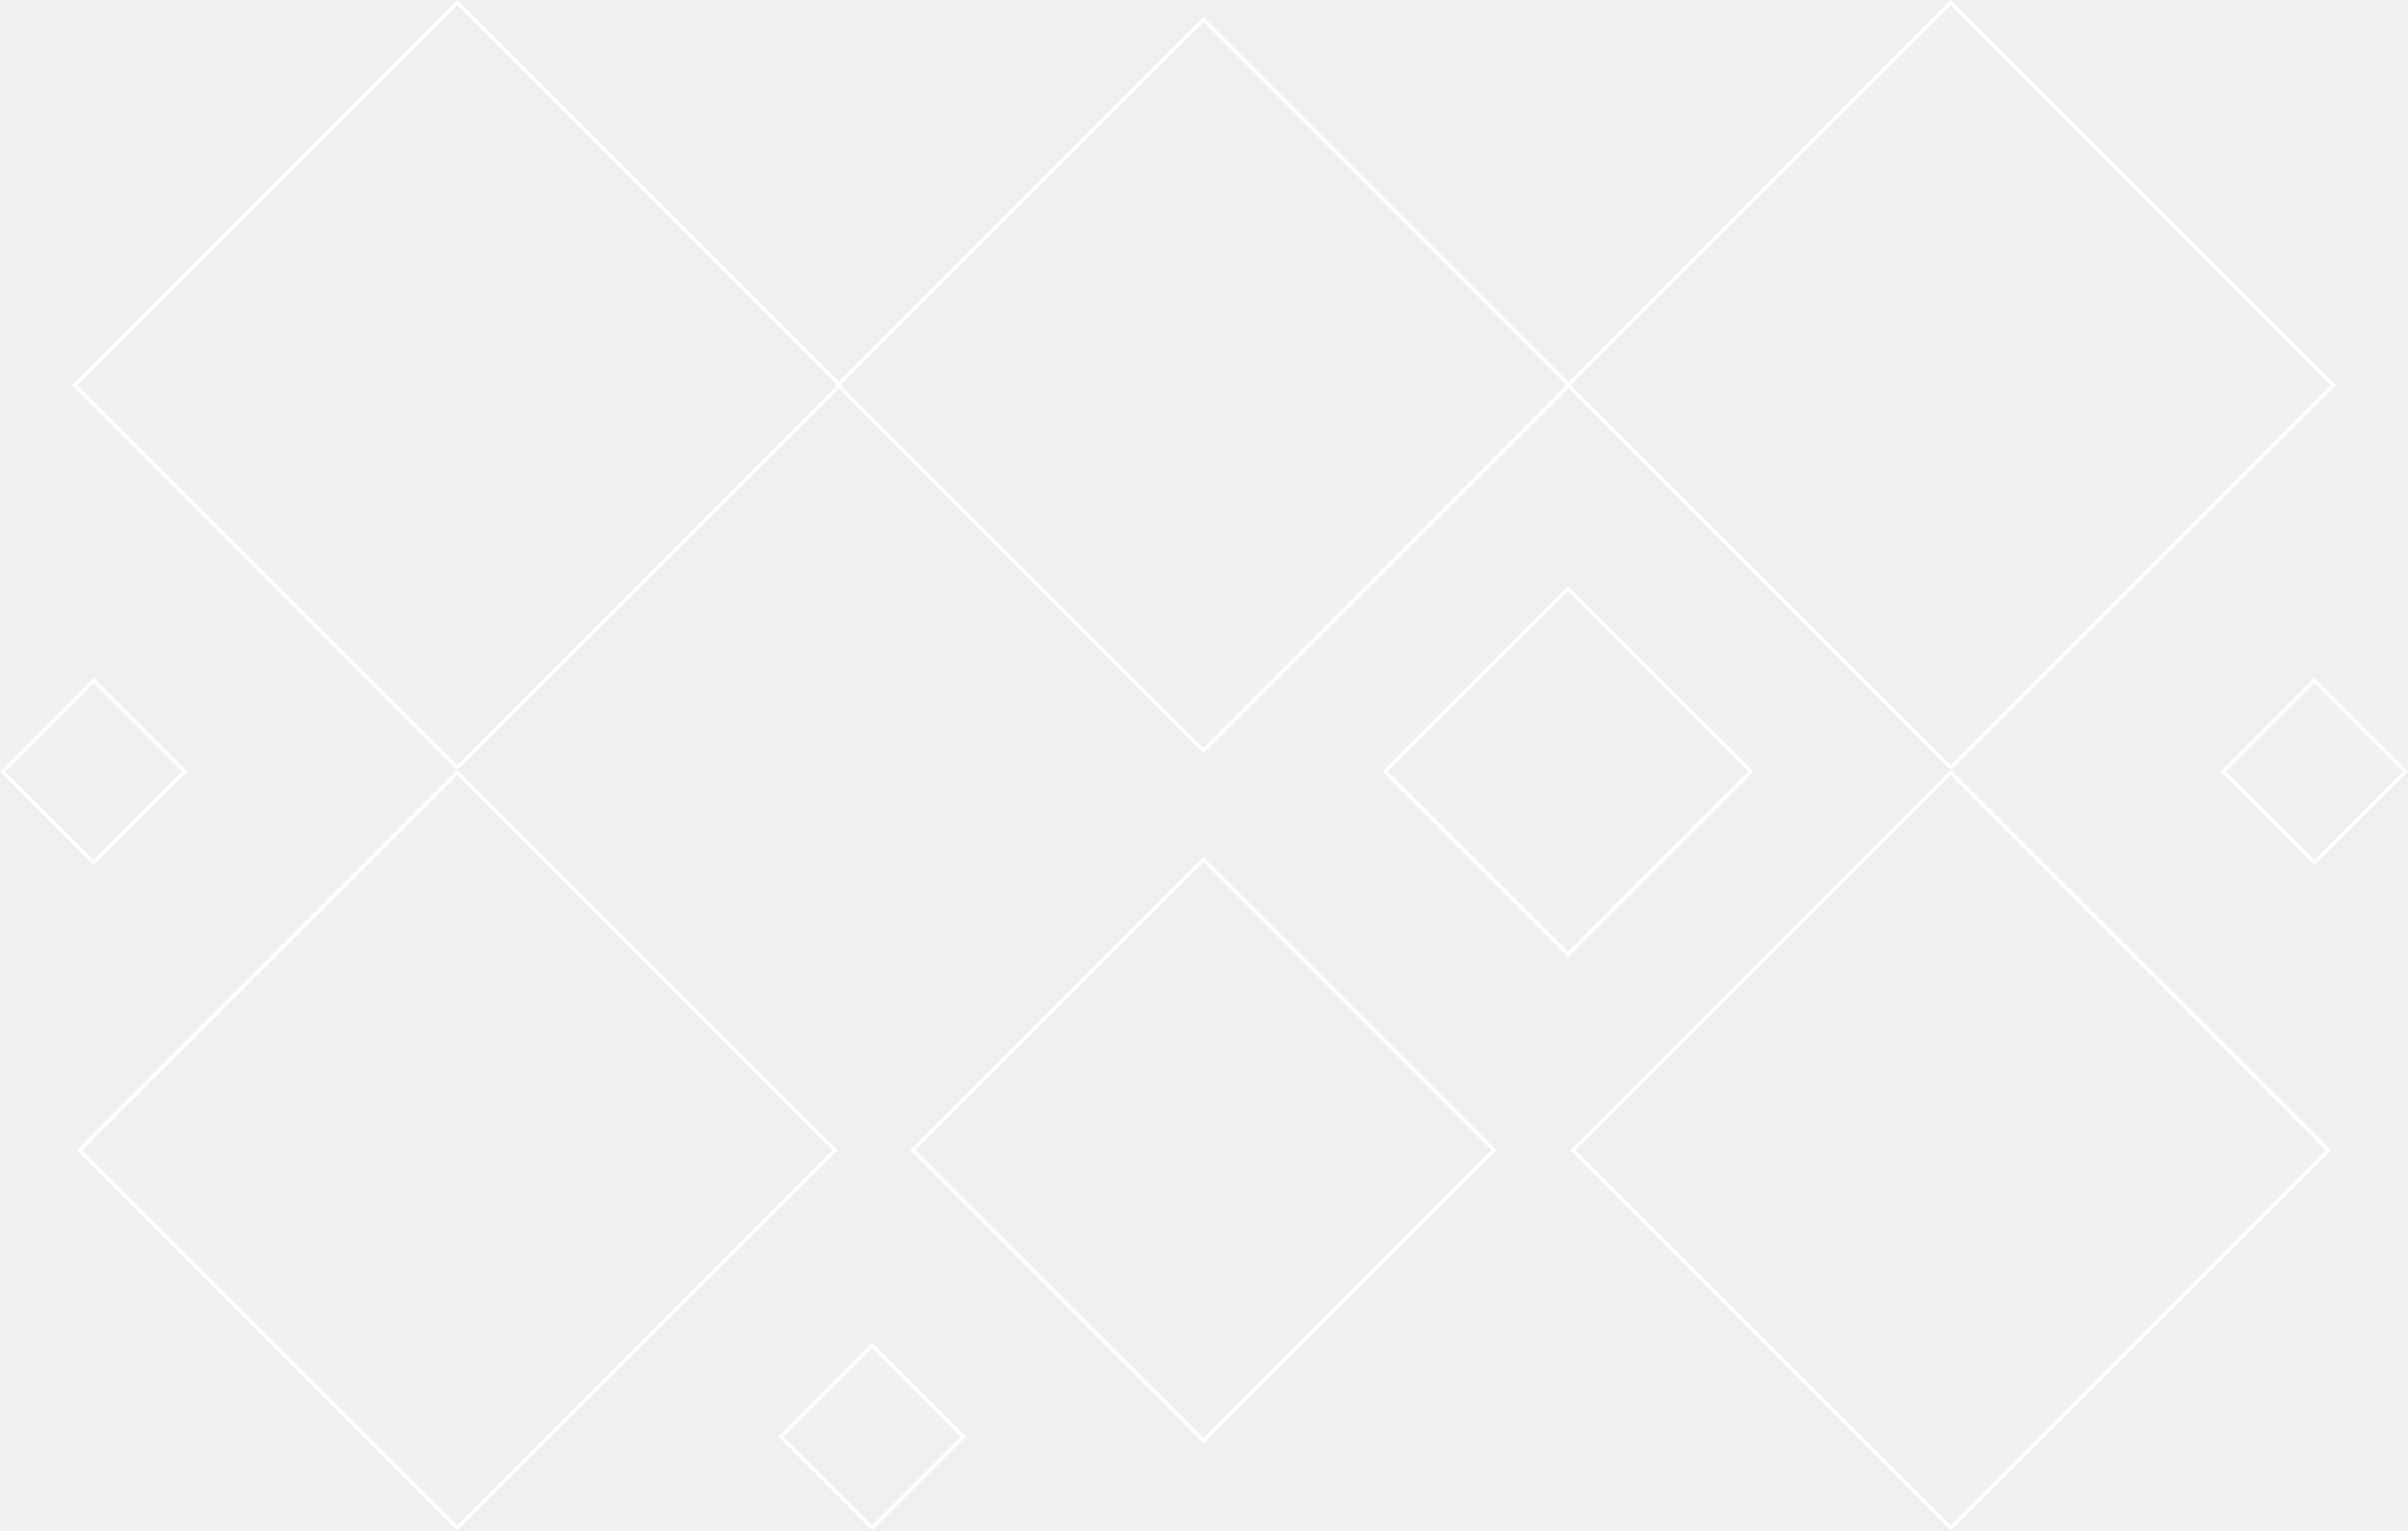
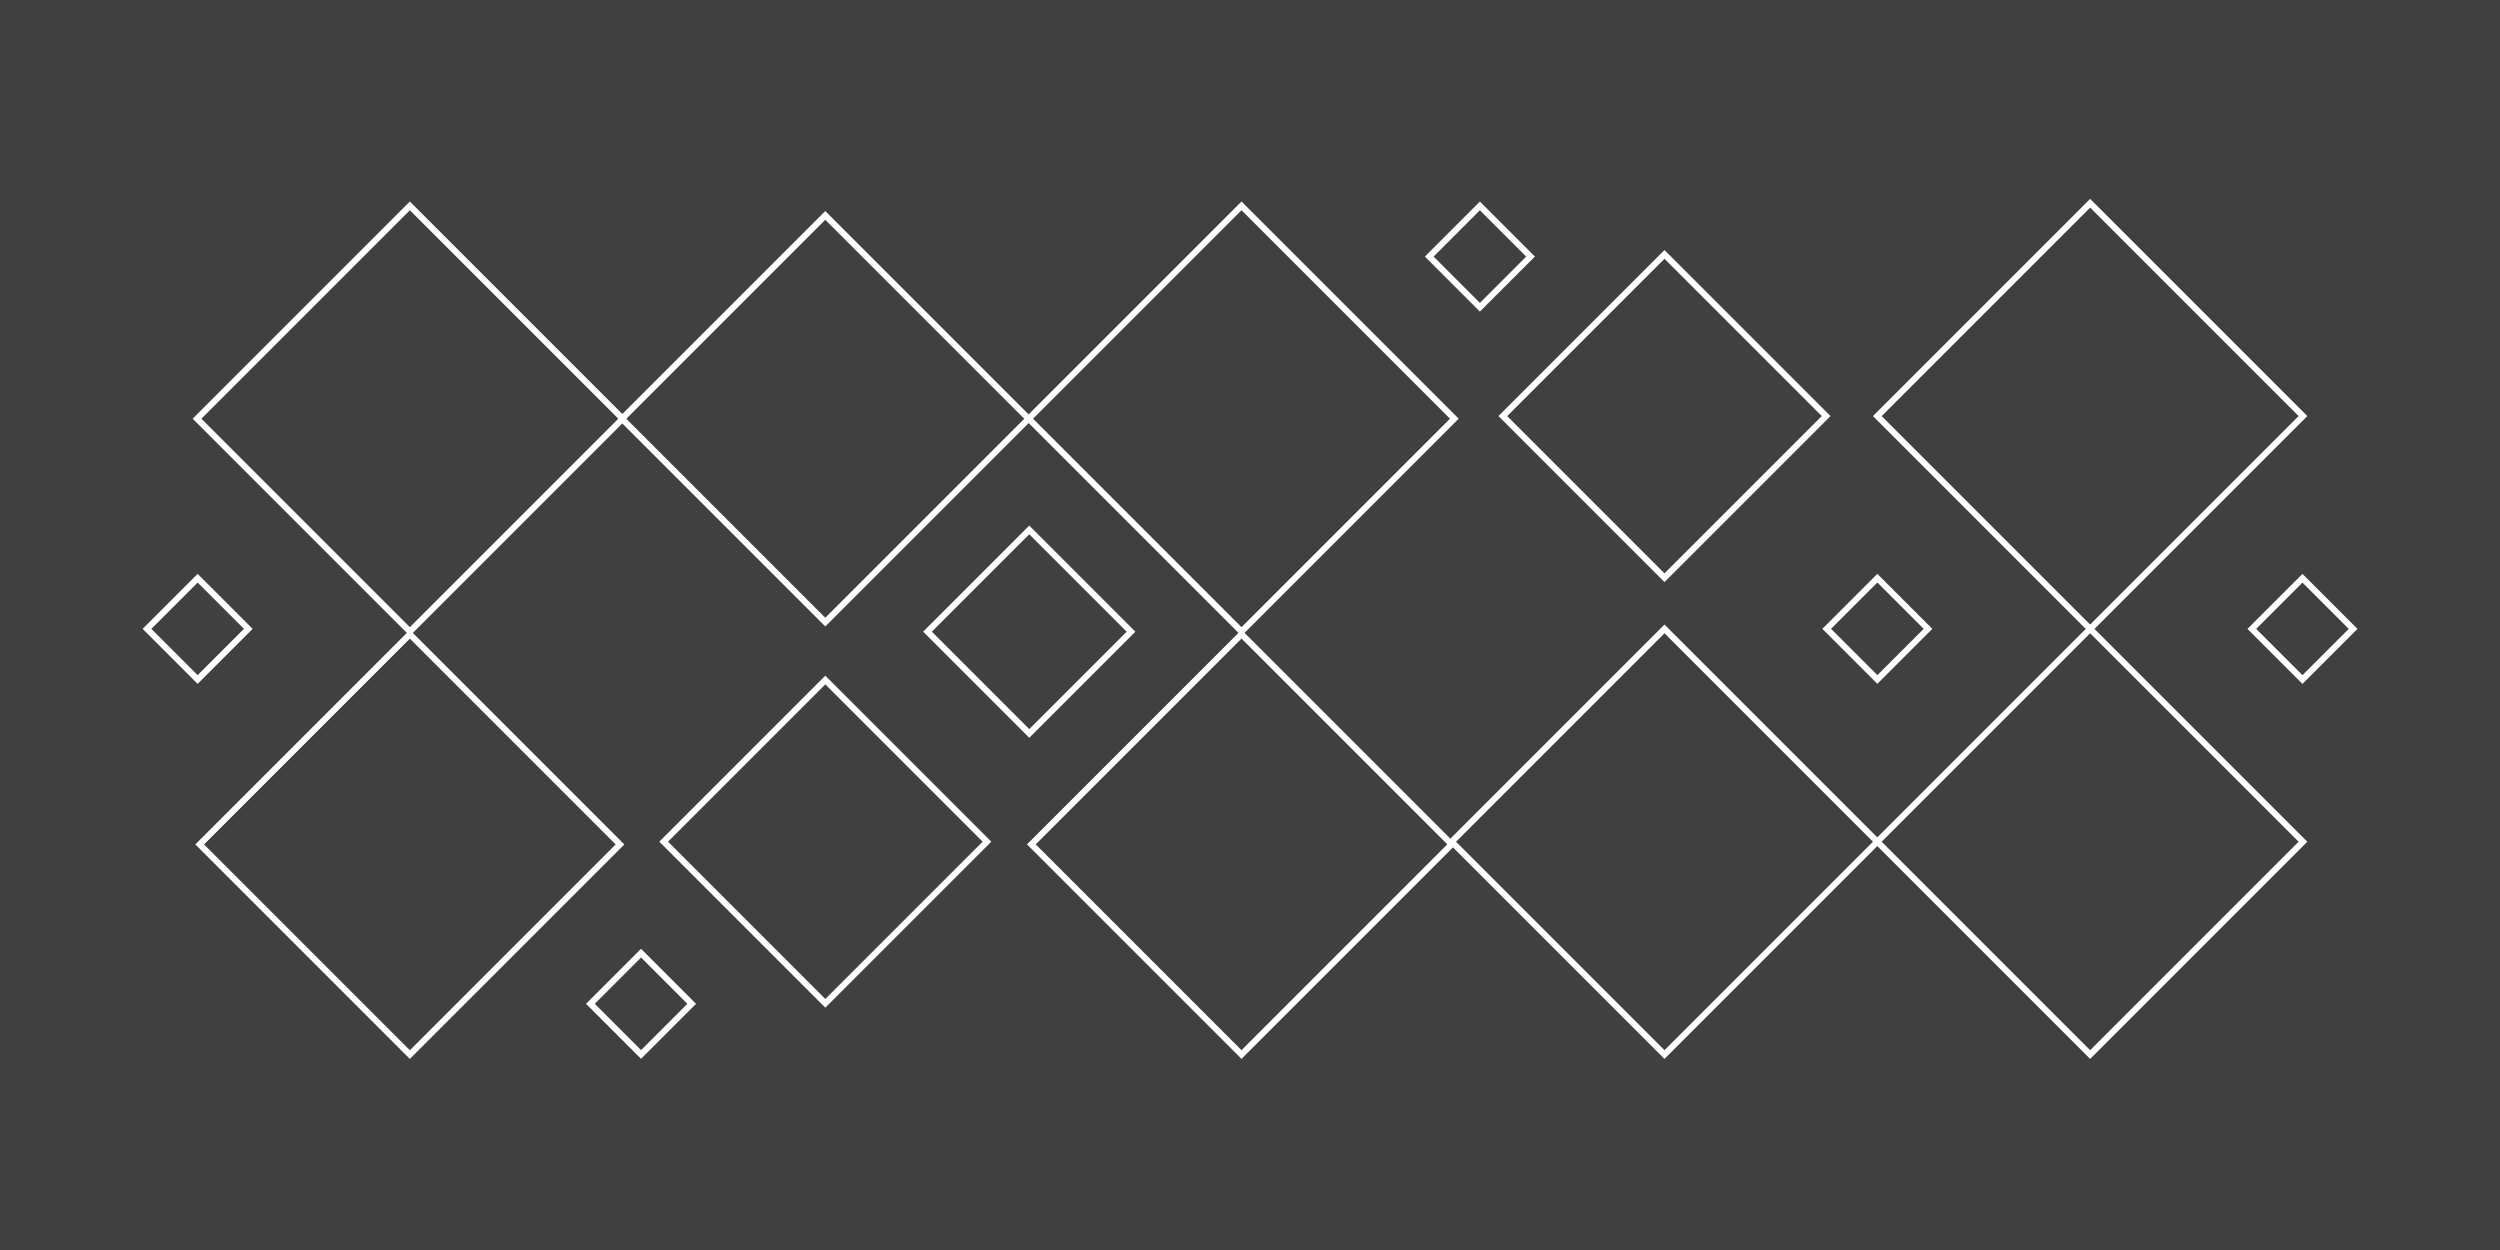
- <svg xmlns="http://www.w3.org/2000/svg" viewBox="0 0 673.34 428.06">
+ <svg xmlns="http://www.w3.org/2000/svg" viewBox="0 0 304 152">
  <defs>
-     <style>.cls-1{fill:none;stroke:#fff;stroke-miterlimit:10;}</style>
+     <style>.cls-1{fill:#404041;}.cls-2{fill:none;stroke:#fff;stroke-miterlimit:10;stroke-width:0.75px;}</style>
  </defs>
  <g id="Layer_2" data-name="Layer 2">
    <g id="Layer_1-2" data-name="Layer 1">
-       <rect class="cls-1" x="225.86" y="383.86" width="36.03" height="36.03" transform="translate(700.5 513.59) rotate(135)" />
-       <rect class="cls-1" x="402.29" y="179.61" width="72.34" height="72.34" transform="translate(901.07 58.32) rotate(135)" />
-       <rect class="cls-1" x="52.22" y="32.05" width="151.32" height="151.32" transform="translate(-38.7 121.97) rotate(-45)" />
-       <rect class="cls-1" x="53.18" y="247.01" width="149.4" height="149.4" transform="translate(-190.03 184.65) rotate(-45)" />
-       <rect class="cls-1" x="264.23" y="35.41" width="144.59" height="144.59" transform="translate(22.41 269.5) rotate(-45)" />
-       <rect class="cls-1" x="279.05" y="264.24" width="114.94" height="114.94" transform="translate(-128.92 332.18) rotate(-45)" />
-       <rect class="cls-1" x="469.8" y="32.05" width="151.32" height="151.32" transform="translate(83.6 417.24) rotate(-45)" />
-       <rect class="cls-1" x="470.76" y="247.01" width="149.4" height="149.4" transform="translate(-67.72 479.92) rotate(-45)" />
-       <rect class="cls-1" x="8.17" y="197.76" width="36.03" height="36.03" transform="translate(197.28 349.84) rotate(135)" />
-       <rect class="cls-1" x="629.14" y="197.76" width="36.03" height="36.03" transform="translate(1257.34 -89.25) rotate(135)" />
+       <rect class="cls-1" width="304" height="152" />
+       <rect class="cls-2" x="73.59" y="117.71" width="8.71" height="8.71" transform="translate(219.38 153.26) rotate(135)" />
+       <rect class="cls-2" x="223.92" y="72.11" width="8.71" height="8.71" transform="translate(443.77 -30.88) rotate(135)" />
+       <rect class="cls-2" x="175.6" y="26.84" width="8.71" height="8.71" transform="translate(329.26 -73.99) rotate(135)" />
+       <rect class="cls-2" x="116.41" y="68.07" width="17.5" height="17.5" transform="translate(267.98 42.63) rotate(135)" />
+       <rect class="cls-2" x="31.54" y="32.62" width="36.6" height="36.6" transform="translate(-21.41 50.15) rotate(-45)" />
+       <rect class="cls-2" x="31.77" y="84.61" width="36.14" height="36.14" transform="translate(-58.01 65.32) rotate(-45)" />
+       <rect class="cls-2" x="82.87" y="33.43" width="34.97" height="34.97" transform="translate(-6.61 85.88) rotate(-45)" />
+       <rect class="cls-2" x="86.46" y="88.45" width="27.8" height="27.8" transform="translate(-42.98 100.94) rotate(-45)" />
+       <rect class="cls-2" x="132.67" y="32.62" width="36.6" height="36.6" transform="translate(8.21 121.66) rotate(-45)" />
+       <rect class="cls-2" x="235.86" y="32.29" width="36.6" height="36.6" transform="translate(38.67 194.54) rotate(-45)" />
+       <rect class="cls-2" x="132.9" y="84.61" width="36.14" height="36.14" transform="translate(-28.39 136.82) rotate(-45)" />
+       <rect class="cls-2" x="188.5" y="36.69" width="27.8" height="27.8" transform="translate(23.51 157.94) rotate(-45)" />
+       <rect class="cls-2" x="184.1" y="84.05" width="36.6" height="36.6" transform="translate(-13.09 173.1) rotate(-45)" />
+       <rect class="cls-2" x="235.86" y="84.05" width="36.6" height="36.6" transform="translate(2.07 209.7) rotate(-45)" />
+       <rect class="cls-2" x="19.67" y="72.11" width="8.71" height="8.71" transform="translate(95.09 113.55) rotate(135)" />
+       <rect class="cls-2" x="275.62" y="72.11" width="8.71" height="8.71" transform="translate(532.02 -67.43) rotate(135)" />
    </g>
  </g>
</svg>
